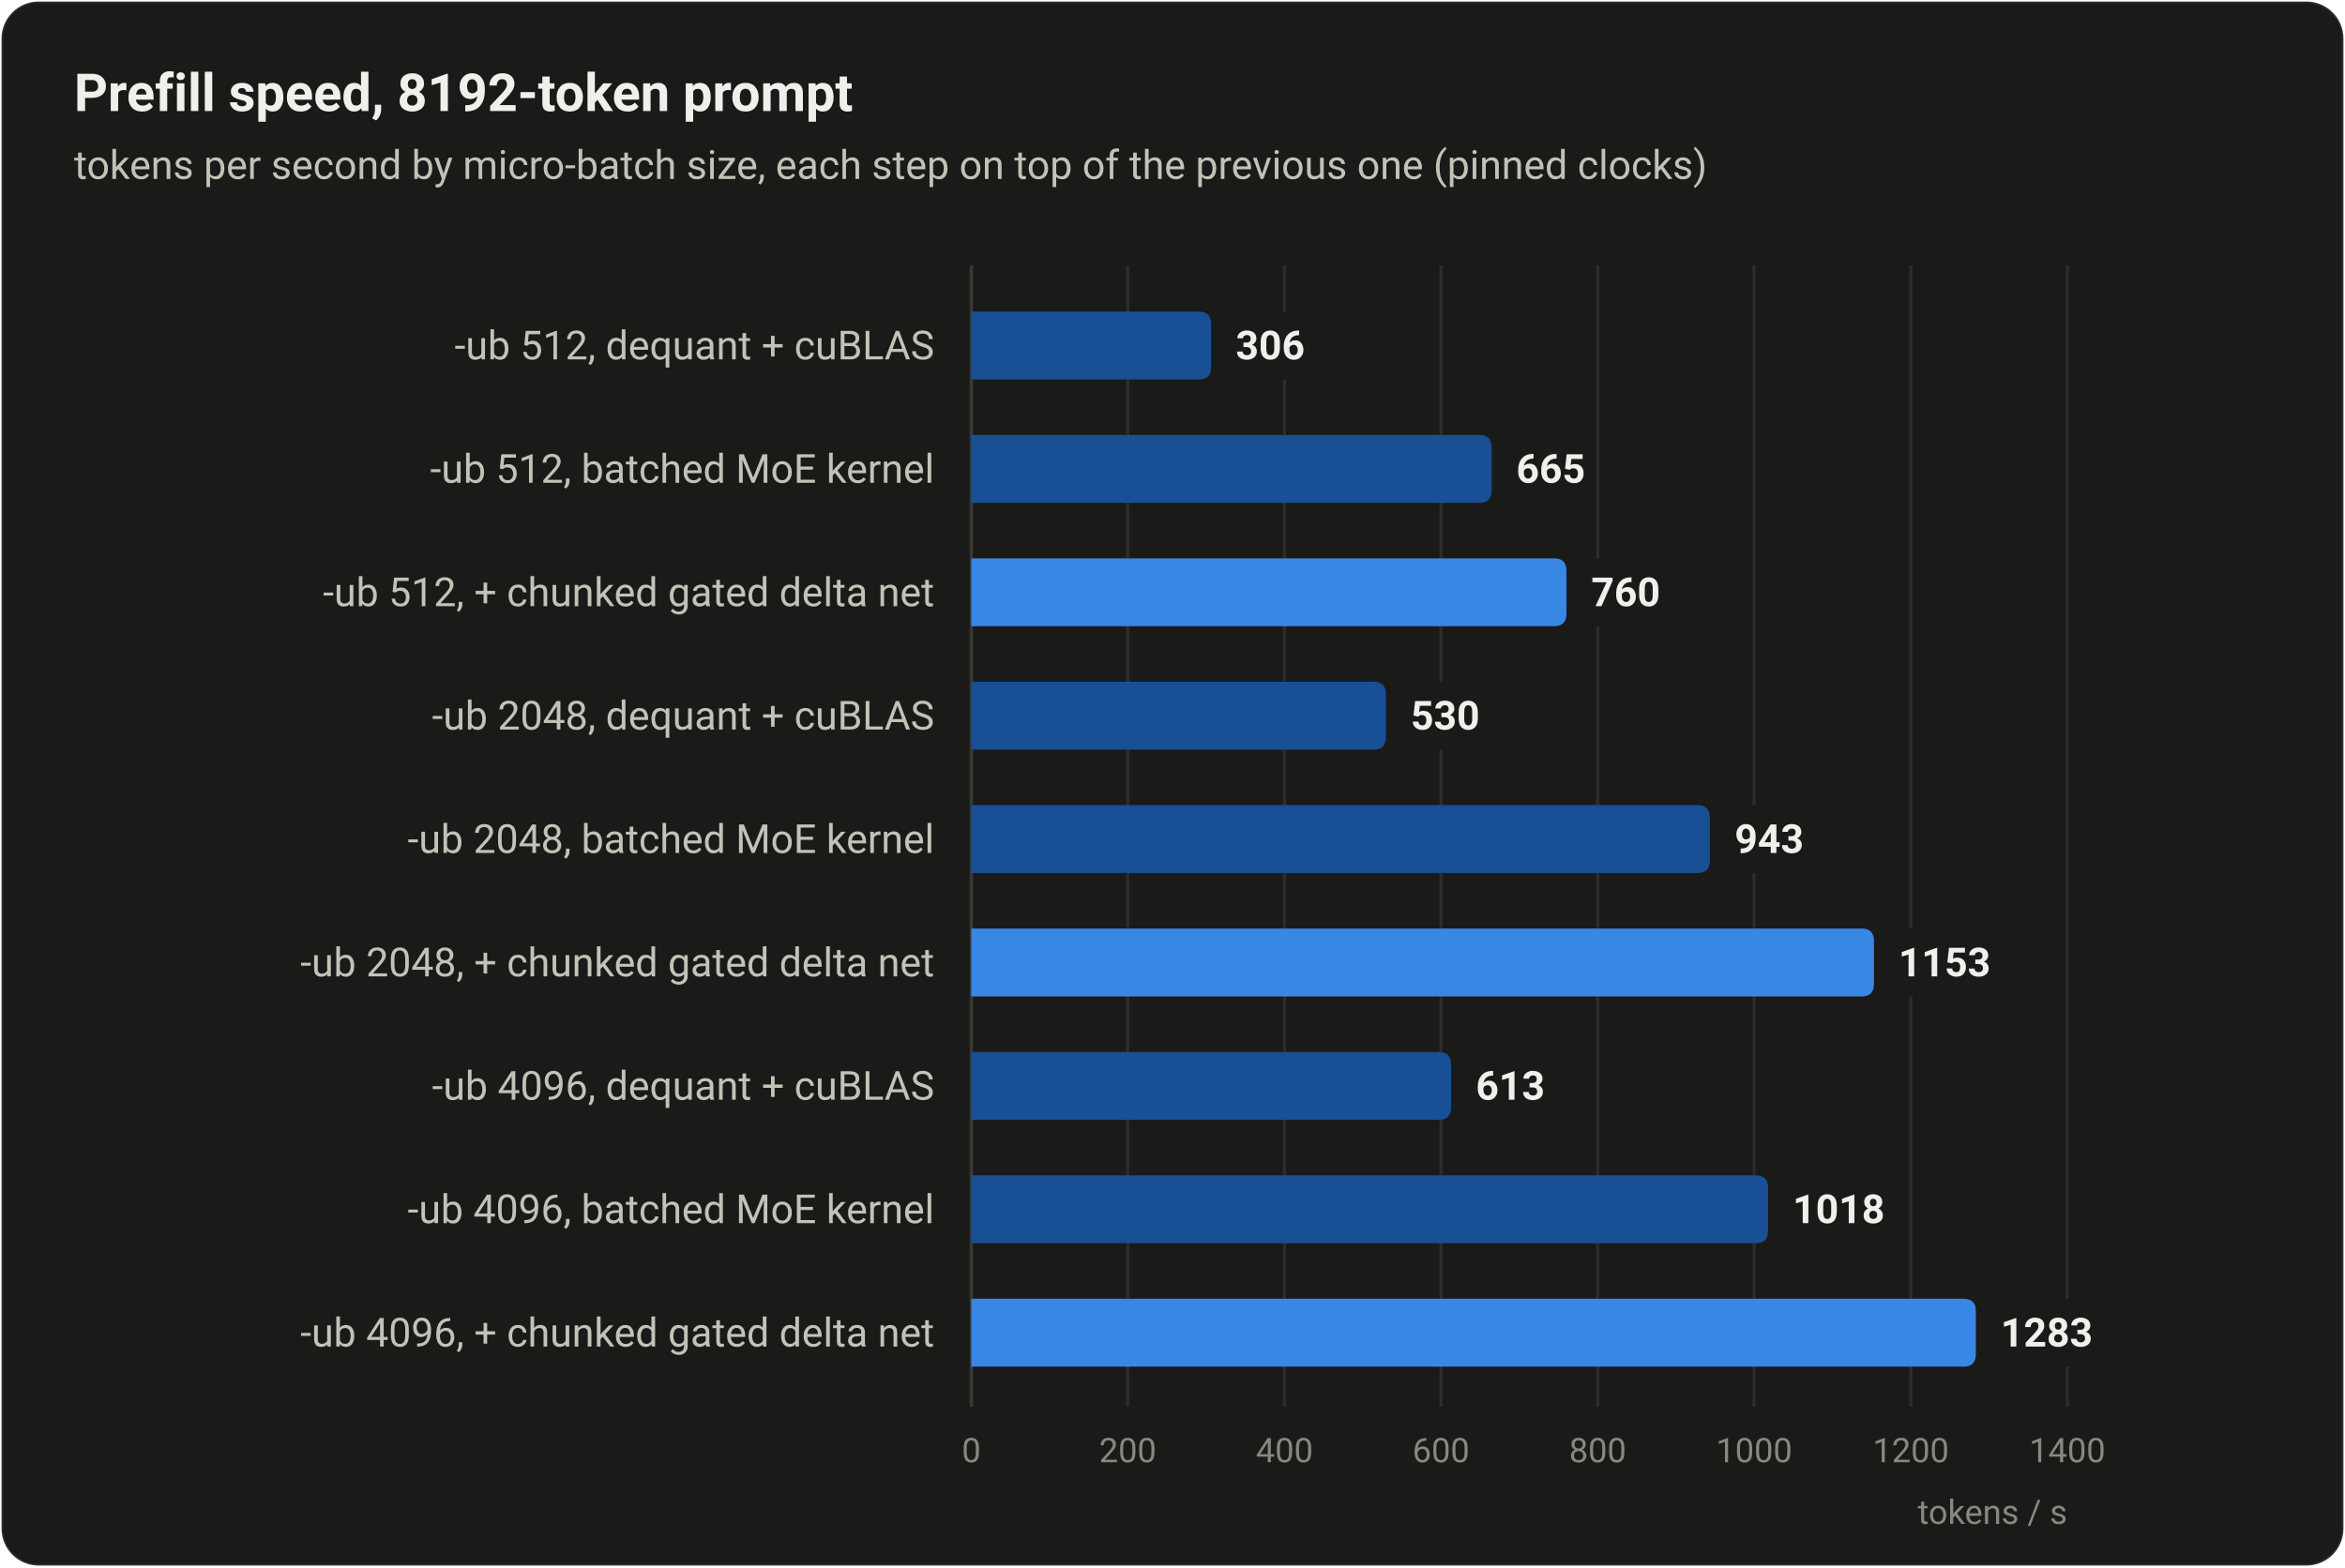
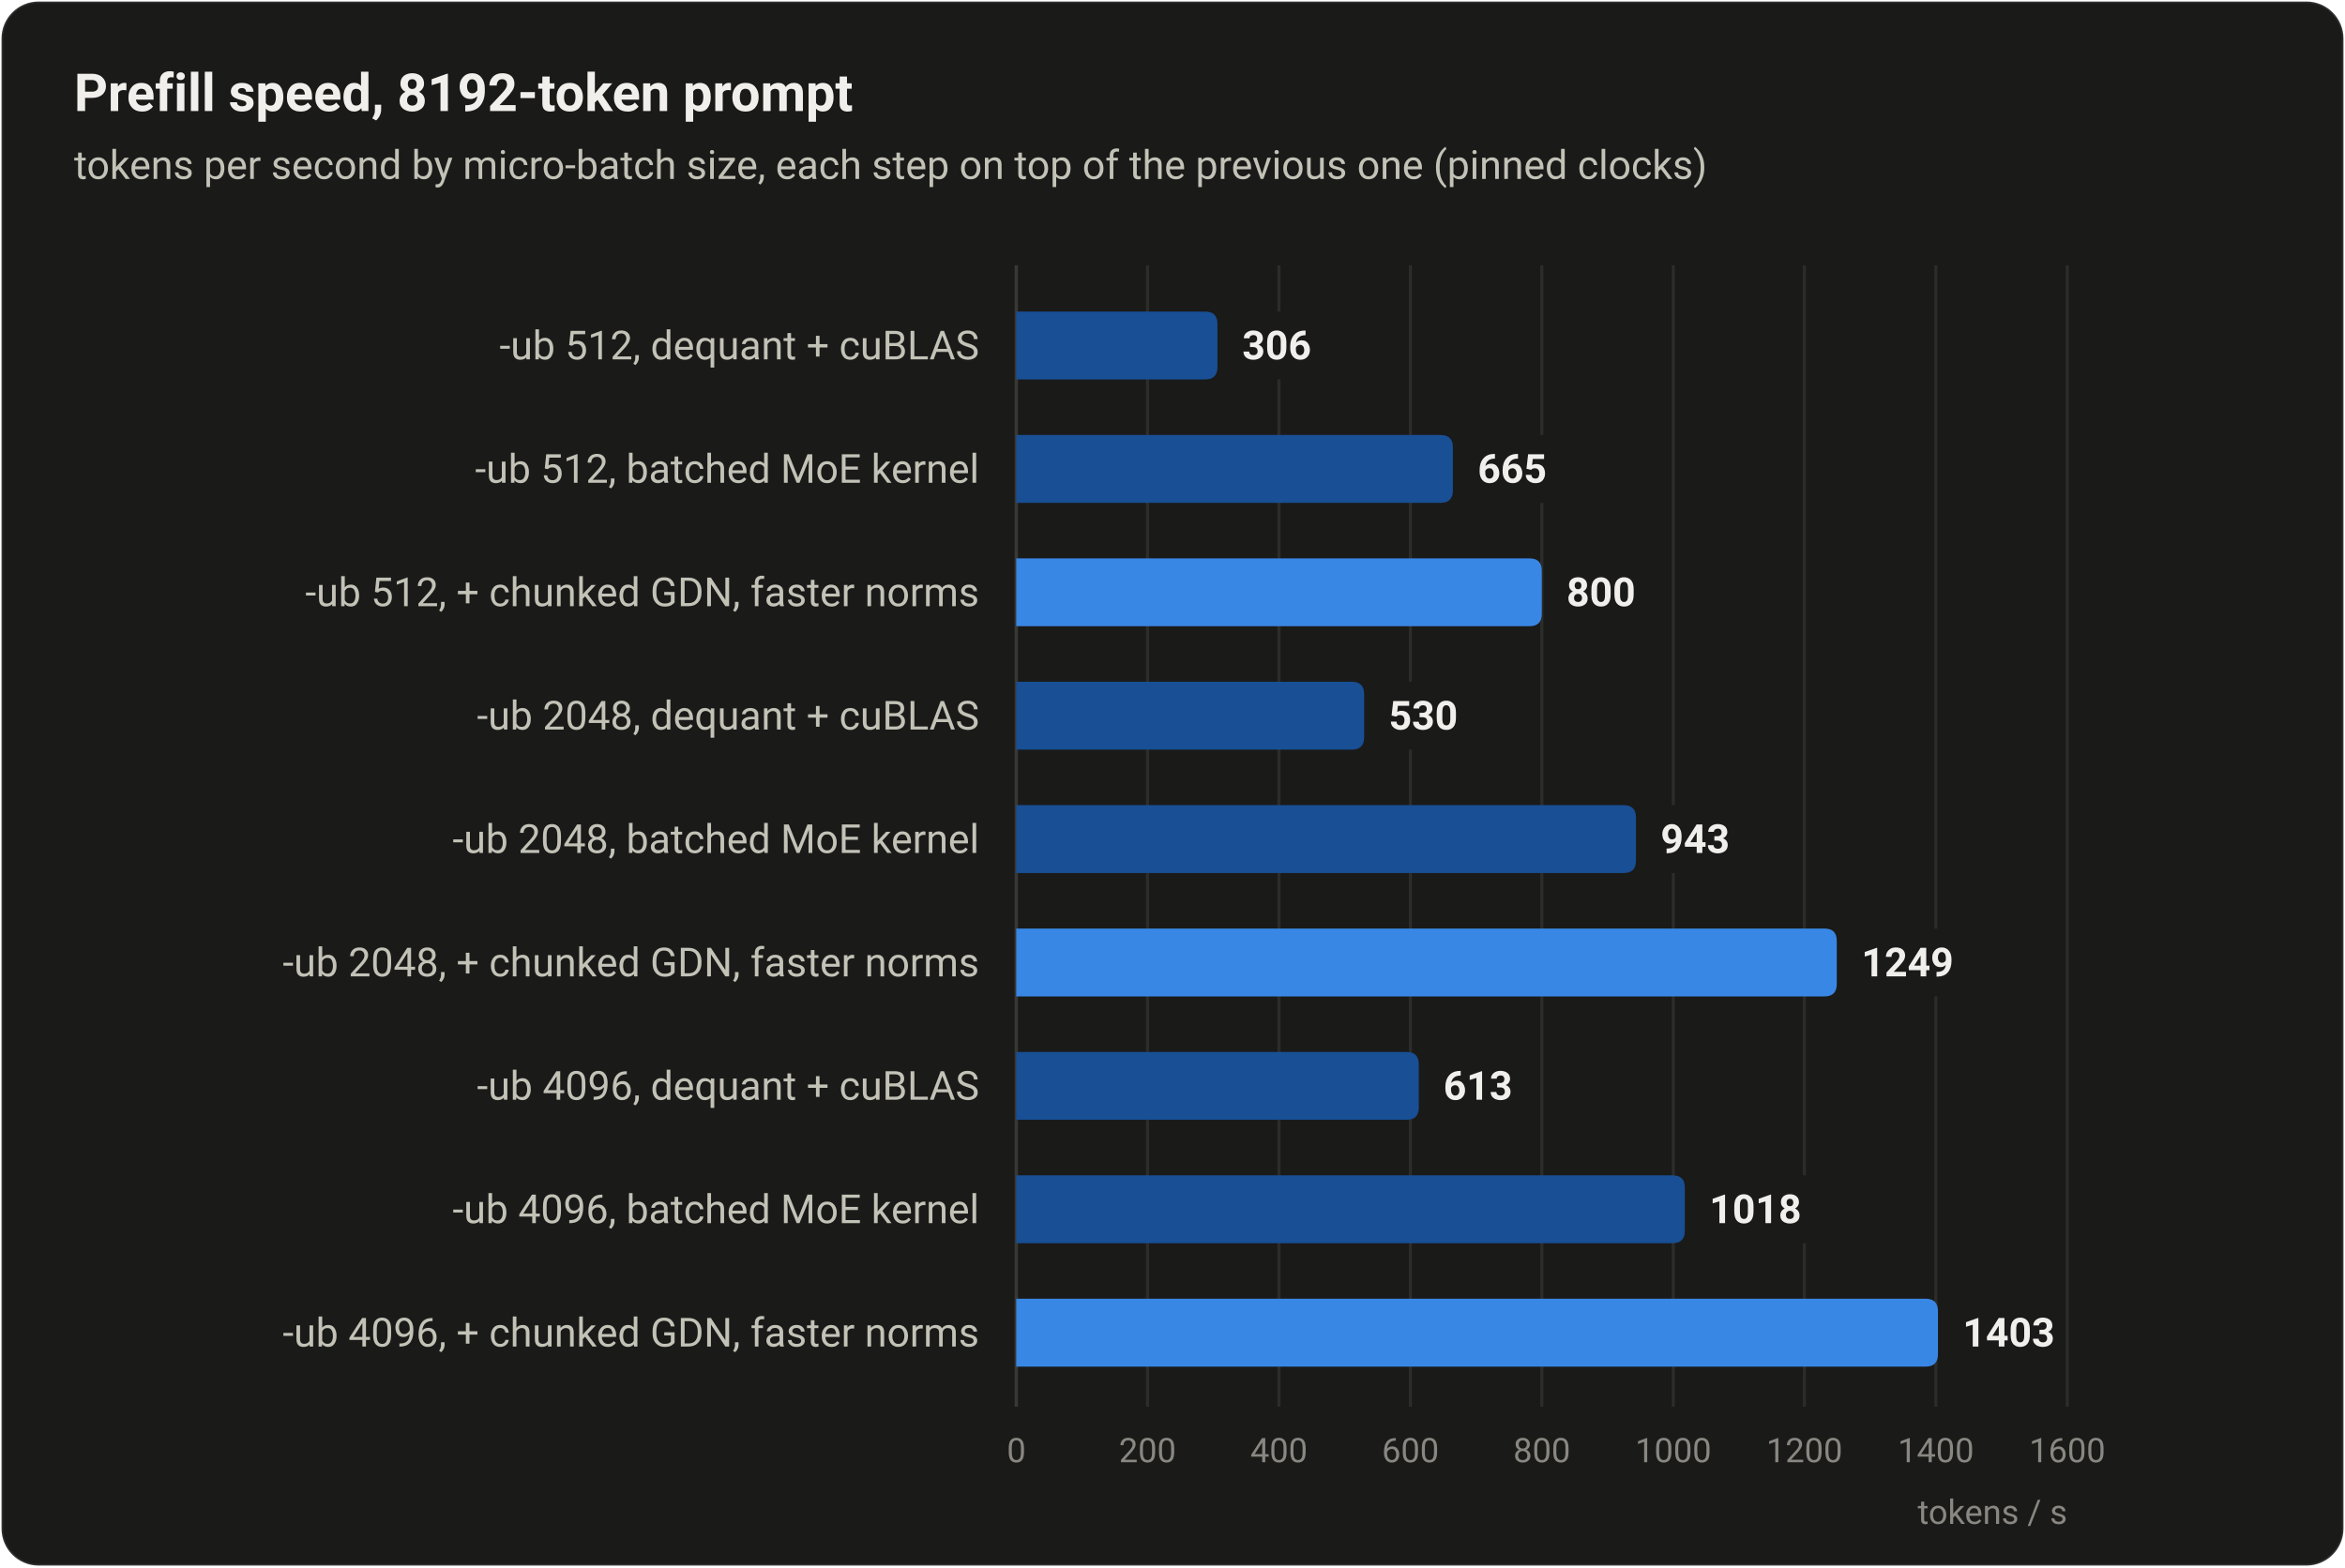
<svg xmlns="http://www.w3.org/2000/svg" width="760" height="508" viewBox="0 0 760 508" font-family="system-ui, -apple-system, Segoe UI, Roboto, sans-serif" role="img" aria-label="Prefill speed, 8192-token prompt">
  <rect x="0.5" y="0.5" width="759" height="507" rx="12" fill="#1a1a19" stroke="rgba(255,255,255,0.10)" />
  <text x="24" y="36" font-size="17" font-weight="600" fill="#f0efec">Prefill speed, 8192-token prompt</text>
  <text x="24" y="58" font-size="13" fill="#c3c2b7">tokens per second by micro-batch size, each step on top of the previous one (pinned clocks)</text>
-   <line x1="314.8" y1="86" x2="314.8" y2="456" stroke="#2c2c2a" stroke-width="1" />
-   <text x="314.8" y="474" font-size="11" fill="#898781" text-anchor="middle">0</text>
-   <line x1="365.5" y1="86" x2="365.5" y2="456" stroke="#2c2c2a" stroke-width="1" />
-   <text x="365.5" y="474" font-size="11" fill="#898781" text-anchor="middle">200</text>
-   <line x1="416.3" y1="86" x2="416.3" y2="456" stroke="#2c2c2a" stroke-width="1" />
-   <text x="416.3" y="474" font-size="11" fill="#898781" text-anchor="middle">400</text>
-   <line x1="467.0" y1="86" x2="467.0" y2="456" stroke="#2c2c2a" stroke-width="1" />
-   <text x="467.0" y="474" font-size="11" fill="#898781" text-anchor="middle">600</text>
-   <line x1="517.8" y1="86" x2="517.8" y2="456" stroke="#2c2c2a" stroke-width="1" />
-   <text x="517.8" y="474" font-size="11" fill="#898781" text-anchor="middle">800</text>
-   <line x1="568.5" y1="86" x2="568.5" y2="456" stroke="#2c2c2a" stroke-width="1" />
-   <text x="568.5" y="474" font-size="11" fill="#898781" text-anchor="middle">1000</text>
-   <line x1="619.3" y1="86" x2="619.3" y2="456" stroke="#2c2c2a" stroke-width="1" />
-   <text x="619.3" y="474" font-size="11" fill="#898781" text-anchor="middle">1200</text>
+   <line x1="329.4" y1="86" x2="329.4" y2="456" stroke="#2c2c2a" stroke-width="1" />
+   <text x="329.4" y="474" font-size="11" fill="#898781" text-anchor="middle">0</text>
+   <line x1="371.9" y1="86" x2="371.9" y2="456" stroke="#2c2c2a" stroke-width="1" />
+   <text x="371.9" y="474" font-size="11" fill="#898781" text-anchor="middle">200</text>
+   <line x1="414.5" y1="86" x2="414.5" y2="456" stroke="#2c2c2a" stroke-width="1" />
+   <text x="414.5" y="474" font-size="11" fill="#898781" text-anchor="middle">400</text>
+   <line x1="457.1" y1="86" x2="457.1" y2="456" stroke="#2c2c2a" stroke-width="1" />
+   <text x="457.1" y="474" font-size="11" fill="#898781" text-anchor="middle">600</text>
+   <line x1="499.7" y1="86" x2="499.7" y2="456" stroke="#2c2c2a" stroke-width="1" />
+   <text x="499.7" y="474" font-size="11" fill="#898781" text-anchor="middle">800</text>
+   <line x1="542.3" y1="86" x2="542.3" y2="456" stroke="#2c2c2a" stroke-width="1" />
+   <text x="542.3" y="474" font-size="11" fill="#898781" text-anchor="middle">1000</text>
+   <line x1="584.8" y1="86" x2="584.8" y2="456" stroke="#2c2c2a" stroke-width="1" />
+   <text x="584.8" y="474" font-size="11" fill="#898781" text-anchor="middle">1200</text>
+   <line x1="627.4" y1="86" x2="627.4" y2="456" stroke="#2c2c2a" stroke-width="1" />
+   <text x="627.4" y="474" font-size="11" fill="#898781" text-anchor="middle">1400</text>
  <line x1="670.0" y1="86" x2="670.0" y2="456" stroke="#2c2c2a" stroke-width="1" />
-   <text x="670.0" y="474" font-size="11" fill="#898781" text-anchor="middle">1400</text>
-   <line x1="314.8" y1="86" x2="314.8" y2="456" stroke="#383835" stroke-width="1" />
+   <text x="670.0" y="474" font-size="11" fill="#898781" text-anchor="middle">1600</text>
+   <line x1="329.36" y1="86" x2="329.36" y2="456" stroke="#383835" stroke-width="1" />
  <text x="670" y="494" font-size="11" fill="#898781" text-anchor="end">tokens / s</text>
  <g fill="#184f95">
-     <path d="M314.8,101.0 H388.513 Q392.513,101.0 392.513,105.0 V119.0 Q392.513,123.0 388.513,123.0 H314.8 Z" />
+     <path d="M329.36,101.0 H390.571 Q394.571,101.0 394.571,105.0 V119.0 Q394.571,123.0 390.571,123.0 H329.36 Z" />
  </g>
-   <text x="302.8" y="116.5" font-size="13" fill="#c3c2b7" text-anchor="end">-ub 512, dequant + cuBLAS</text>
-   <rect x="395.5" y="101.0" width="29.8" height="22" fill="#1a1a19" />
-   <text x="400.5" y="116.5" font-size="13" font-weight="600" fill="#f0efec" stroke="#1a1a19" stroke-width="5" stroke-linejoin="round" paint-order="stroke">306</text>
+   <text x="317.36" y="116.5" font-size="13" fill="#c3c2b7" text-anchor="end">-ub 512, dequant + cuBLAS</text>
+   <rect x="397.6" y="101.0" width="29.8" height="22" fill="#1a1a19" />
+   <text x="402.6" y="116.5" font-size="13" font-weight="600" fill="#f0efec" stroke="#1a1a19" stroke-width="5" stroke-linejoin="round" paint-order="stroke">306</text>
  <g fill="#184f95">
-     <path d="M314.8,141.0 H479.444 Q483.444,141.0 483.444,145.0 V159.0 Q483.444,163.0 479.444,163.0 H314.8 Z" />
+     <path d="M329.36,141.0 H466.875 Q470.875,141.0 470.875,145.0 V159.0 Q470.875,163.0 466.875,163.0 H329.36 Z" />
  </g>
-   <text x="302.8" y="156.5" font-size="13" fill="#c3c2b7" text-anchor="end">-ub 512, batched MoE kernel</text>
-   <rect x="486.4" y="141.0" width="29.8" height="22" fill="#1a1a19" />
-   <text x="491.4" y="156.5" font-size="13" font-weight="600" fill="#f0efec" stroke="#1a1a19" stroke-width="5" stroke-linejoin="round" paint-order="stroke">665</text>
+   <text x="317.36" y="156.5" font-size="13" fill="#c3c2b7" text-anchor="end">-ub 512, batched MoE kernel</text>
+   <rect x="473.9" y="141.0" width="29.8" height="22" fill="#1a1a19" />
+   <text x="478.9" y="156.5" font-size="13" font-weight="600" fill="#f0efec" stroke="#1a1a19" stroke-width="5" stroke-linejoin="round" paint-order="stroke">665</text>
  <g fill="#3987e5">
-     <path d="M314.8,181.0 H503.674 Q507.674,181.0 507.674,185.0 V199.0 Q507.674,203.0 503.674,203.0 H314.8 Z" />
+     <path d="M329.36,181.0 H495.68 Q499.68,181.0 499.68,185.0 V199.0 Q499.68,203.0 495.68,203.0 H329.36 Z" />
  </g>
-   <text x="302.8" y="196.5" font-size="13" fill="#c3c2b7" text-anchor="end">-ub 512, + chunked gated delta net</text>
-   <rect x="510.7" y="181.0" width="29.8" height="22" fill="#1a1a19" />
-   <text x="515.7" y="196.5" font-size="13" font-weight="600" fill="#f0efec" stroke="#1a1a19" stroke-width="5" stroke-linejoin="round" paint-order="stroke">760</text>
+   <text x="317.36" y="196.5" font-size="13" fill="#c3c2b7" text-anchor="end">-ub 512, + chunked GDN, faster norms</text>
+   <rect x="502.7" y="181.0" width="29.8" height="22" fill="#1a1a19" />
+   <text x="507.7" y="196.5" font-size="13" font-weight="600" fill="#f0efec" stroke="#1a1a19" stroke-width="5" stroke-linejoin="round" paint-order="stroke">800</text>
  <g fill="#184f95">
-     <path d="M314.8,221.0 H445.167 Q449.167,221.0 449.167,225.0 V239.0 Q449.167,243.0 445.167,243.0 H314.8 Z" />
+     <path d="M329.36,221.0 H438.112 Q442.112,221.0 442.112,225.0 V239.0 Q442.112,243.0 438.112,243.0 H329.36 Z" />
  </g>
-   <text x="302.8" y="236.5" font-size="13" fill="#c3c2b7" text-anchor="end">-ub 2048, dequant + cuBLAS</text>
-   <rect x="452.2" y="221.0" width="29.8" height="22" fill="#1a1a19" />
-   <text x="457.2" y="236.5" font-size="13" font-weight="600" fill="#f0efec" stroke="#1a1a19" stroke-width="5" stroke-linejoin="round" paint-order="stroke">530</text>
+   <text x="317.36" y="236.5" font-size="13" fill="#c3c2b7" text-anchor="end">-ub 2048, dequant + cuBLAS</text>
+   <rect x="445.1" y="221.0" width="29.8" height="22" fill="#1a1a19" />
+   <text x="450.1" y="236.5" font-size="13" font-weight="600" fill="#f0efec" stroke="#1a1a19" stroke-width="5" stroke-linejoin="round" paint-order="stroke">530</text>
  <g fill="#184f95">
-     <path d="M314.8,261.0 H550.154 Q554.154,261.0 554.154,265.0 V279.0 Q554.154,283.0 550.154,283.0 H314.8 Z" />
+     <path d="M329.36,261.0 H526.21 Q530.21,261.0 530.21,265.0 V279.0 Q530.21,283.0 526.21,283.0 H329.36 Z" />
  </g>
-   <text x="302.8" y="276.5" font-size="13" fill="#c3c2b7" text-anchor="end">-ub 2048, batched MoE kernel</text>
-   <rect x="557.2" y="261.0" width="29.8" height="22" fill="#1a1a19" />
-   <text x="562.2" y="276.5" font-size="13" font-weight="600" fill="#f0efec" stroke="#1a1a19" stroke-width="5" stroke-linejoin="round" paint-order="stroke">943</text>
+   <text x="317.36" y="276.5" font-size="13" fill="#c3c2b7" text-anchor="end">-ub 2048, batched MoE kernel</text>
+   <rect x="533.2" y="261.0" width="29.8" height="22" fill="#1a1a19" />
+   <text x="538.2" y="276.5" font-size="13" font-weight="600" fill="#f0efec" stroke="#1a1a19" stroke-width="5" stroke-linejoin="round" paint-order="stroke">943</text>
  <g fill="#3987e5">
-     <path d="M314.8,301.0 H603.333 Q607.333,301.0 607.333,305.0 V319.0 Q607.333,323.0 603.333,323.0 H314.8 Z" />
+     <path d="M329.36,301.0 H591.293 Q595.293,301.0 595.293,305.0 V319.0 Q595.293,323.0 591.293,323.0 H329.36 Z" />
  </g>
-   <text x="302.8" y="316.5" font-size="13" fill="#c3c2b7" text-anchor="end">-ub 2048, + chunked gated delta net</text>
-   <rect x="610.3" y="301.0" width="37.1" height="22" fill="#1a1a19" />
-   <text x="615.3" y="316.5" font-size="13" font-weight="600" fill="#f0efec" stroke="#1a1a19" stroke-width="5" stroke-linejoin="round" paint-order="stroke">1153</text>
+   <text x="317.36" y="316.5" font-size="13" fill="#c3c2b7" text-anchor="end">-ub 2048, + chunked GDN, faster norms</text>
+   <rect x="598.3" y="301.0" width="37.1" height="22" fill="#1a1a19" />
+   <text x="603.3" y="316.5" font-size="13" font-weight="600" fill="#f0efec" stroke="#1a1a19" stroke-width="5" stroke-linejoin="round" paint-order="stroke">1249</text>
  <g fill="#184f95">
-     <path d="M314.8,341.0 H466.276 Q470.276,341.0 470.276,345.0 V359.0 Q470.276,363.0 466.276,363.0 H314.8 Z" />
+     <path d="M329.36,341.0 H455.825 Q459.825,341.0 459.825,345.0 V359.0 Q459.825,363.0 455.825,363.0 H329.36 Z" />
  </g>
-   <text x="302.8" y="356.5" font-size="13" fill="#c3c2b7" text-anchor="end">-ub 4096, dequant + cuBLAS</text>
-   <rect x="473.3" y="341.0" width="29.8" height="22" fill="#1a1a19" />
-   <text x="478.3" y="356.5" font-size="13" font-weight="600" fill="#f0efec" stroke="#1a1a19" stroke-width="5" stroke-linejoin="round" paint-order="stroke">613</text>
+   <text x="317.36" y="356.5" font-size="13" fill="#c3c2b7" text-anchor="end">-ub 4096, dequant + cuBLAS</text>
+   <rect x="462.8" y="341.0" width="29.8" height="22" fill="#1a1a19" />
+   <text x="467.8" y="356.5" font-size="13" font-weight="600" fill="#f0efec" stroke="#1a1a19" stroke-width="5" stroke-linejoin="round" paint-order="stroke">613</text>
  <g fill="#184f95">
-     <path d="M314.8,381.0 H569.03 Q573.03,381.0 573.03,385.0 V399.0 Q573.03,403.0 569.03,403.0 H314.8 Z" />
+     <path d="M329.36,381.0 H542.05 Q546.05,381.0 546.05,385.0 V399.0 Q546.05,403.0 542.05,403.0 H329.36 Z" />
  </g>
-   <text x="302.8" y="396.5" font-size="13" fill="#c3c2b7" text-anchor="end">-ub 4096, batched MoE kernel</text>
-   <rect x="576.0" y="381.0" width="37.1" height="22" fill="#1a1a19" />
-   <text x="581.0" y="396.5" font-size="13" font-weight="600" fill="#f0efec" stroke="#1a1a19" stroke-width="5" stroke-linejoin="round" paint-order="stroke">1018</text>
+   <text x="317.36" y="396.5" font-size="13" fill="#c3c2b7" text-anchor="end">-ub 4096, batched MoE kernel</text>
+   <rect x="549.0" y="381.0" width="37.1" height="22" fill="#1a1a19" />
+   <text x="554.0" y="396.5" font-size="13" font-weight="600" fill="#f0efec" stroke="#1a1a19" stroke-width="5" stroke-linejoin="round" paint-order="stroke">1018</text>
  <g fill="#3987e5">
-     <path d="M314.8,421.0 H636.366 Q640.366,421.0 640.366,425.0 V439.0 Q640.366,443.0 636.366,443.0 H314.8 Z" />
+     <path d="M329.36,421.0 H624.08 Q628.08,421.0 628.08,425.0 V439.0 Q628.08,443.0 624.08,443.0 H329.36 Z" />
  </g>
-   <text x="302.8" y="436.5" font-size="13" fill="#c3c2b7" text-anchor="end">-ub 4096, + chunked gated delta net</text>
-   <rect x="643.4" y="421.0" width="37.1" height="22" fill="#1a1a19" />
-   <text x="648.4" y="436.5" font-size="13" font-weight="600" fill="#f0efec" stroke="#1a1a19" stroke-width="5" stroke-linejoin="round" paint-order="stroke">1283</text>
+   <text x="317.36" y="436.5" font-size="13" fill="#c3c2b7" text-anchor="end">-ub 4096, + chunked GDN, faster norms</text>
+   <rect x="631.1" y="421.0" width="37.1" height="22" fill="#1a1a19" />
+   <text x="636.1" y="436.5" font-size="13" font-weight="600" fill="#f0efec" stroke="#1a1a19" stroke-width="5" stroke-linejoin="round" paint-order="stroke">1403</text>
</svg>
